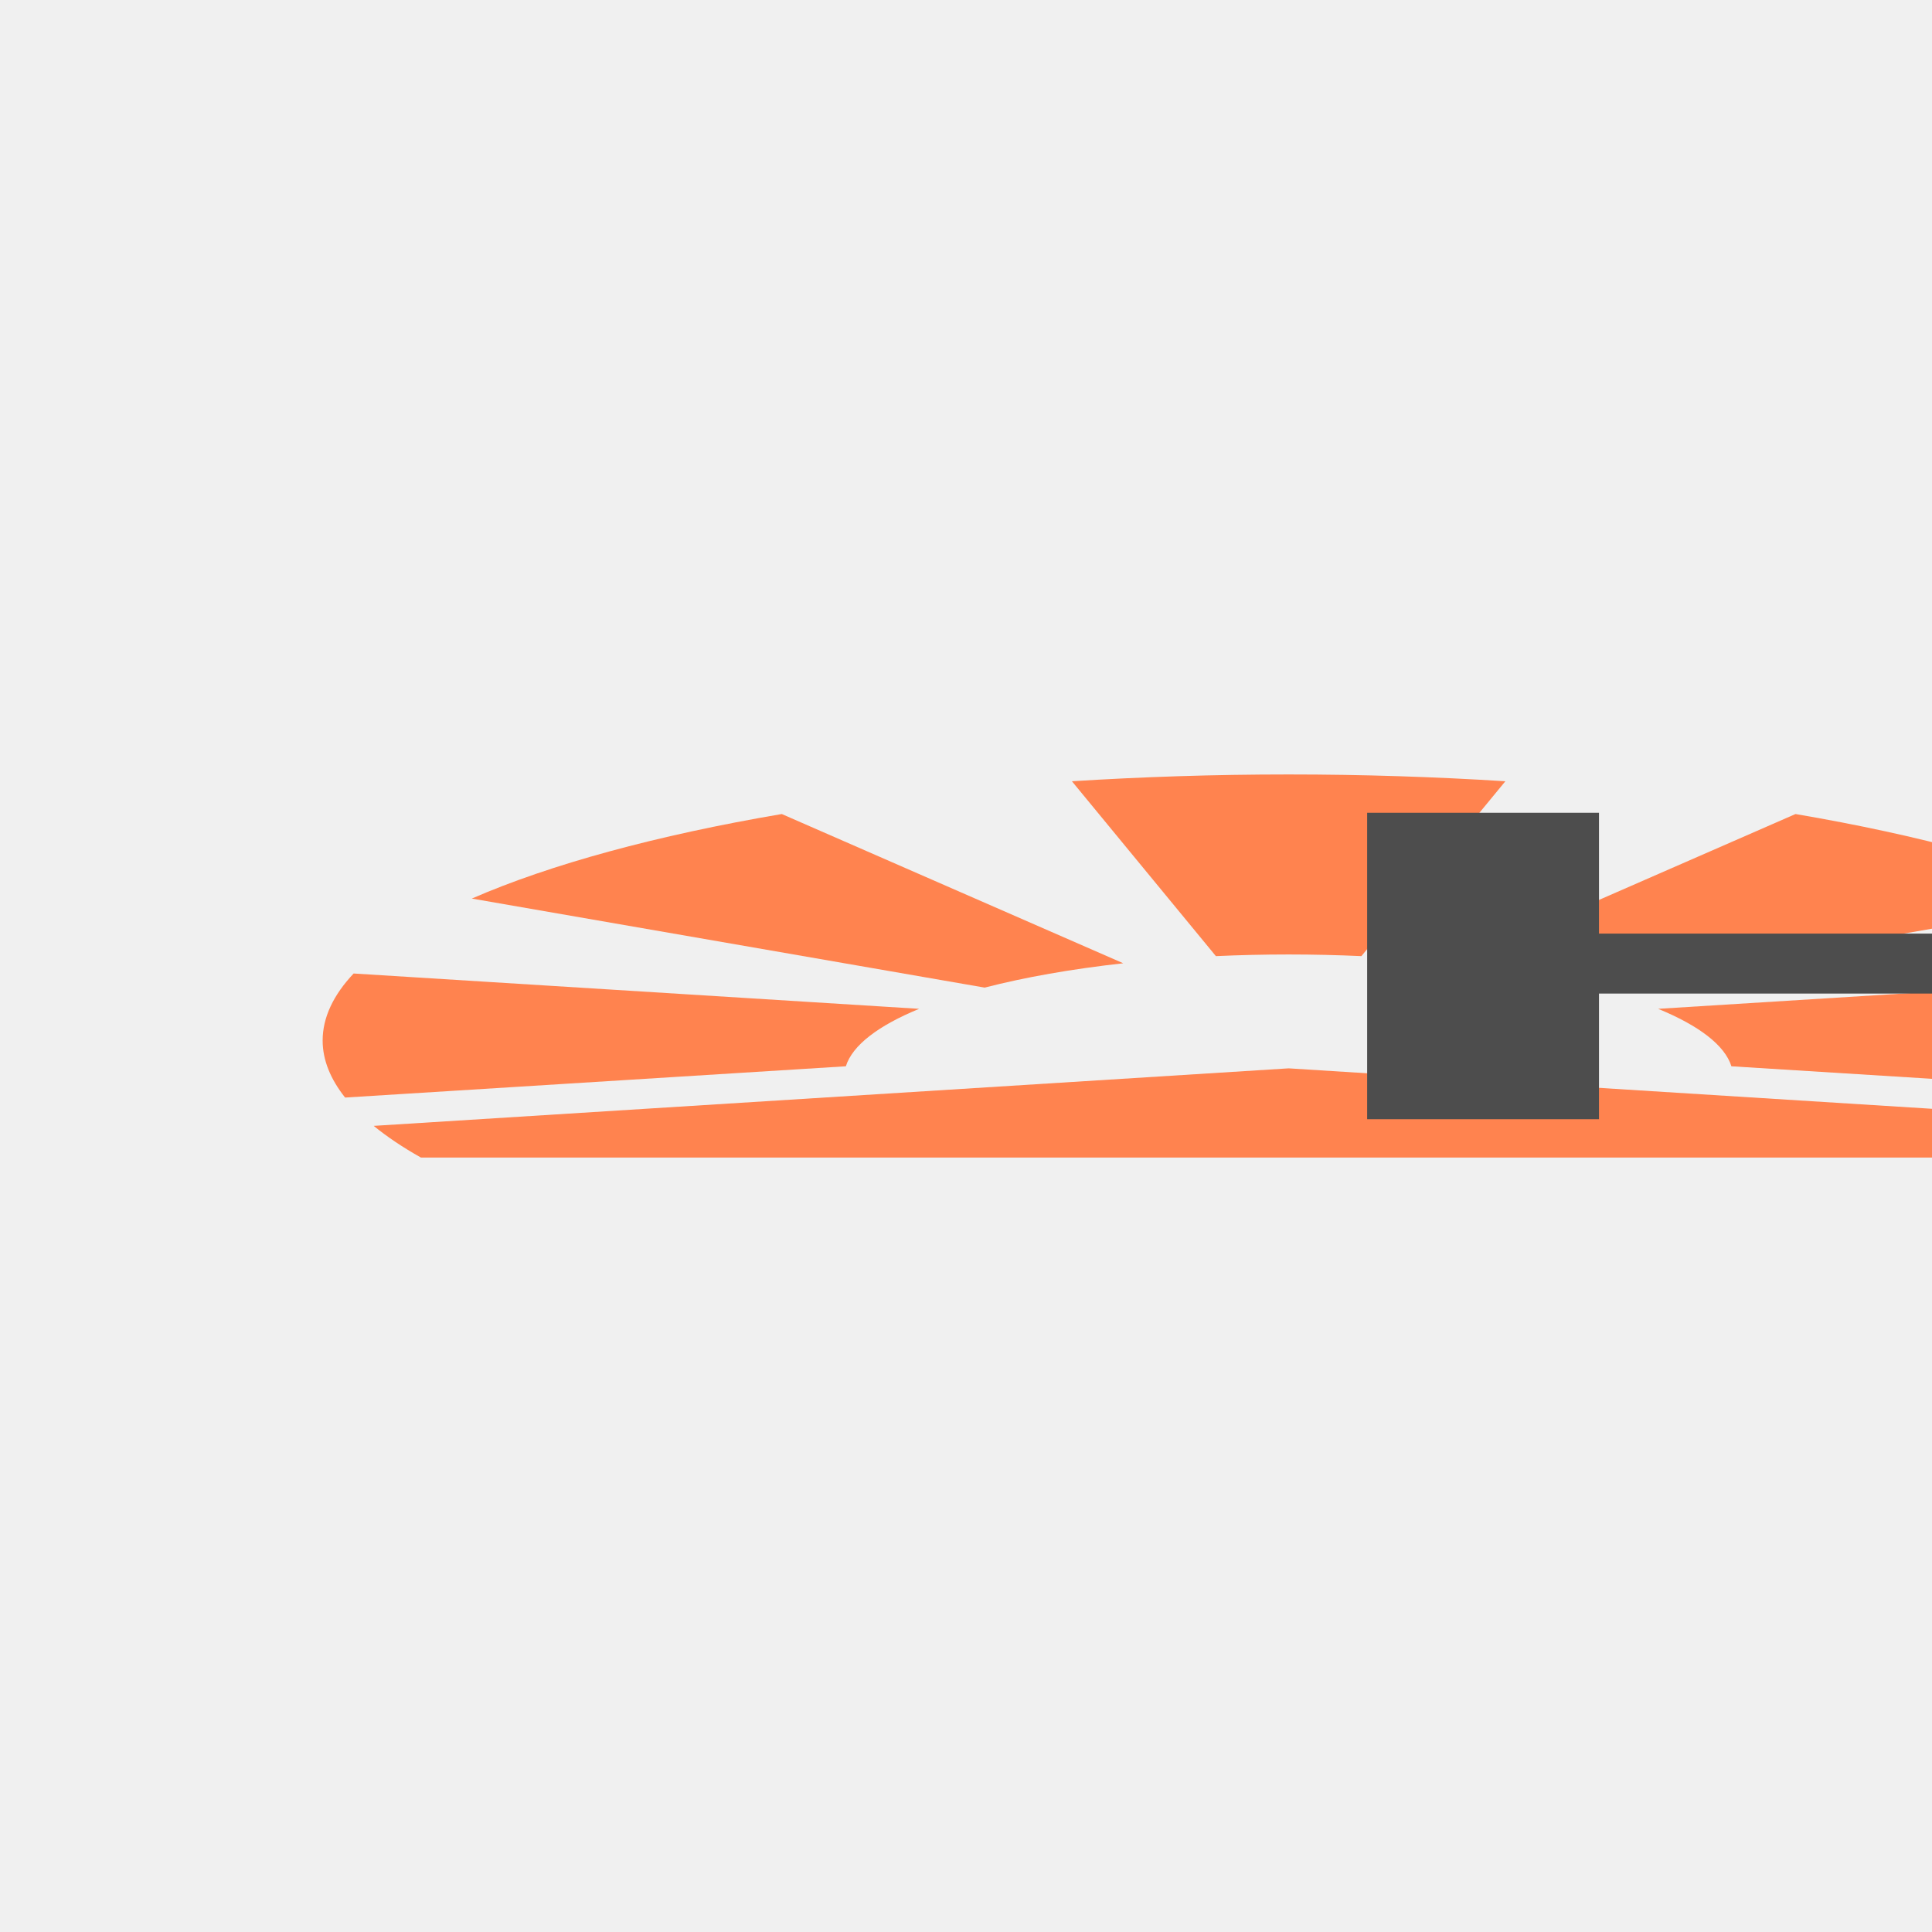
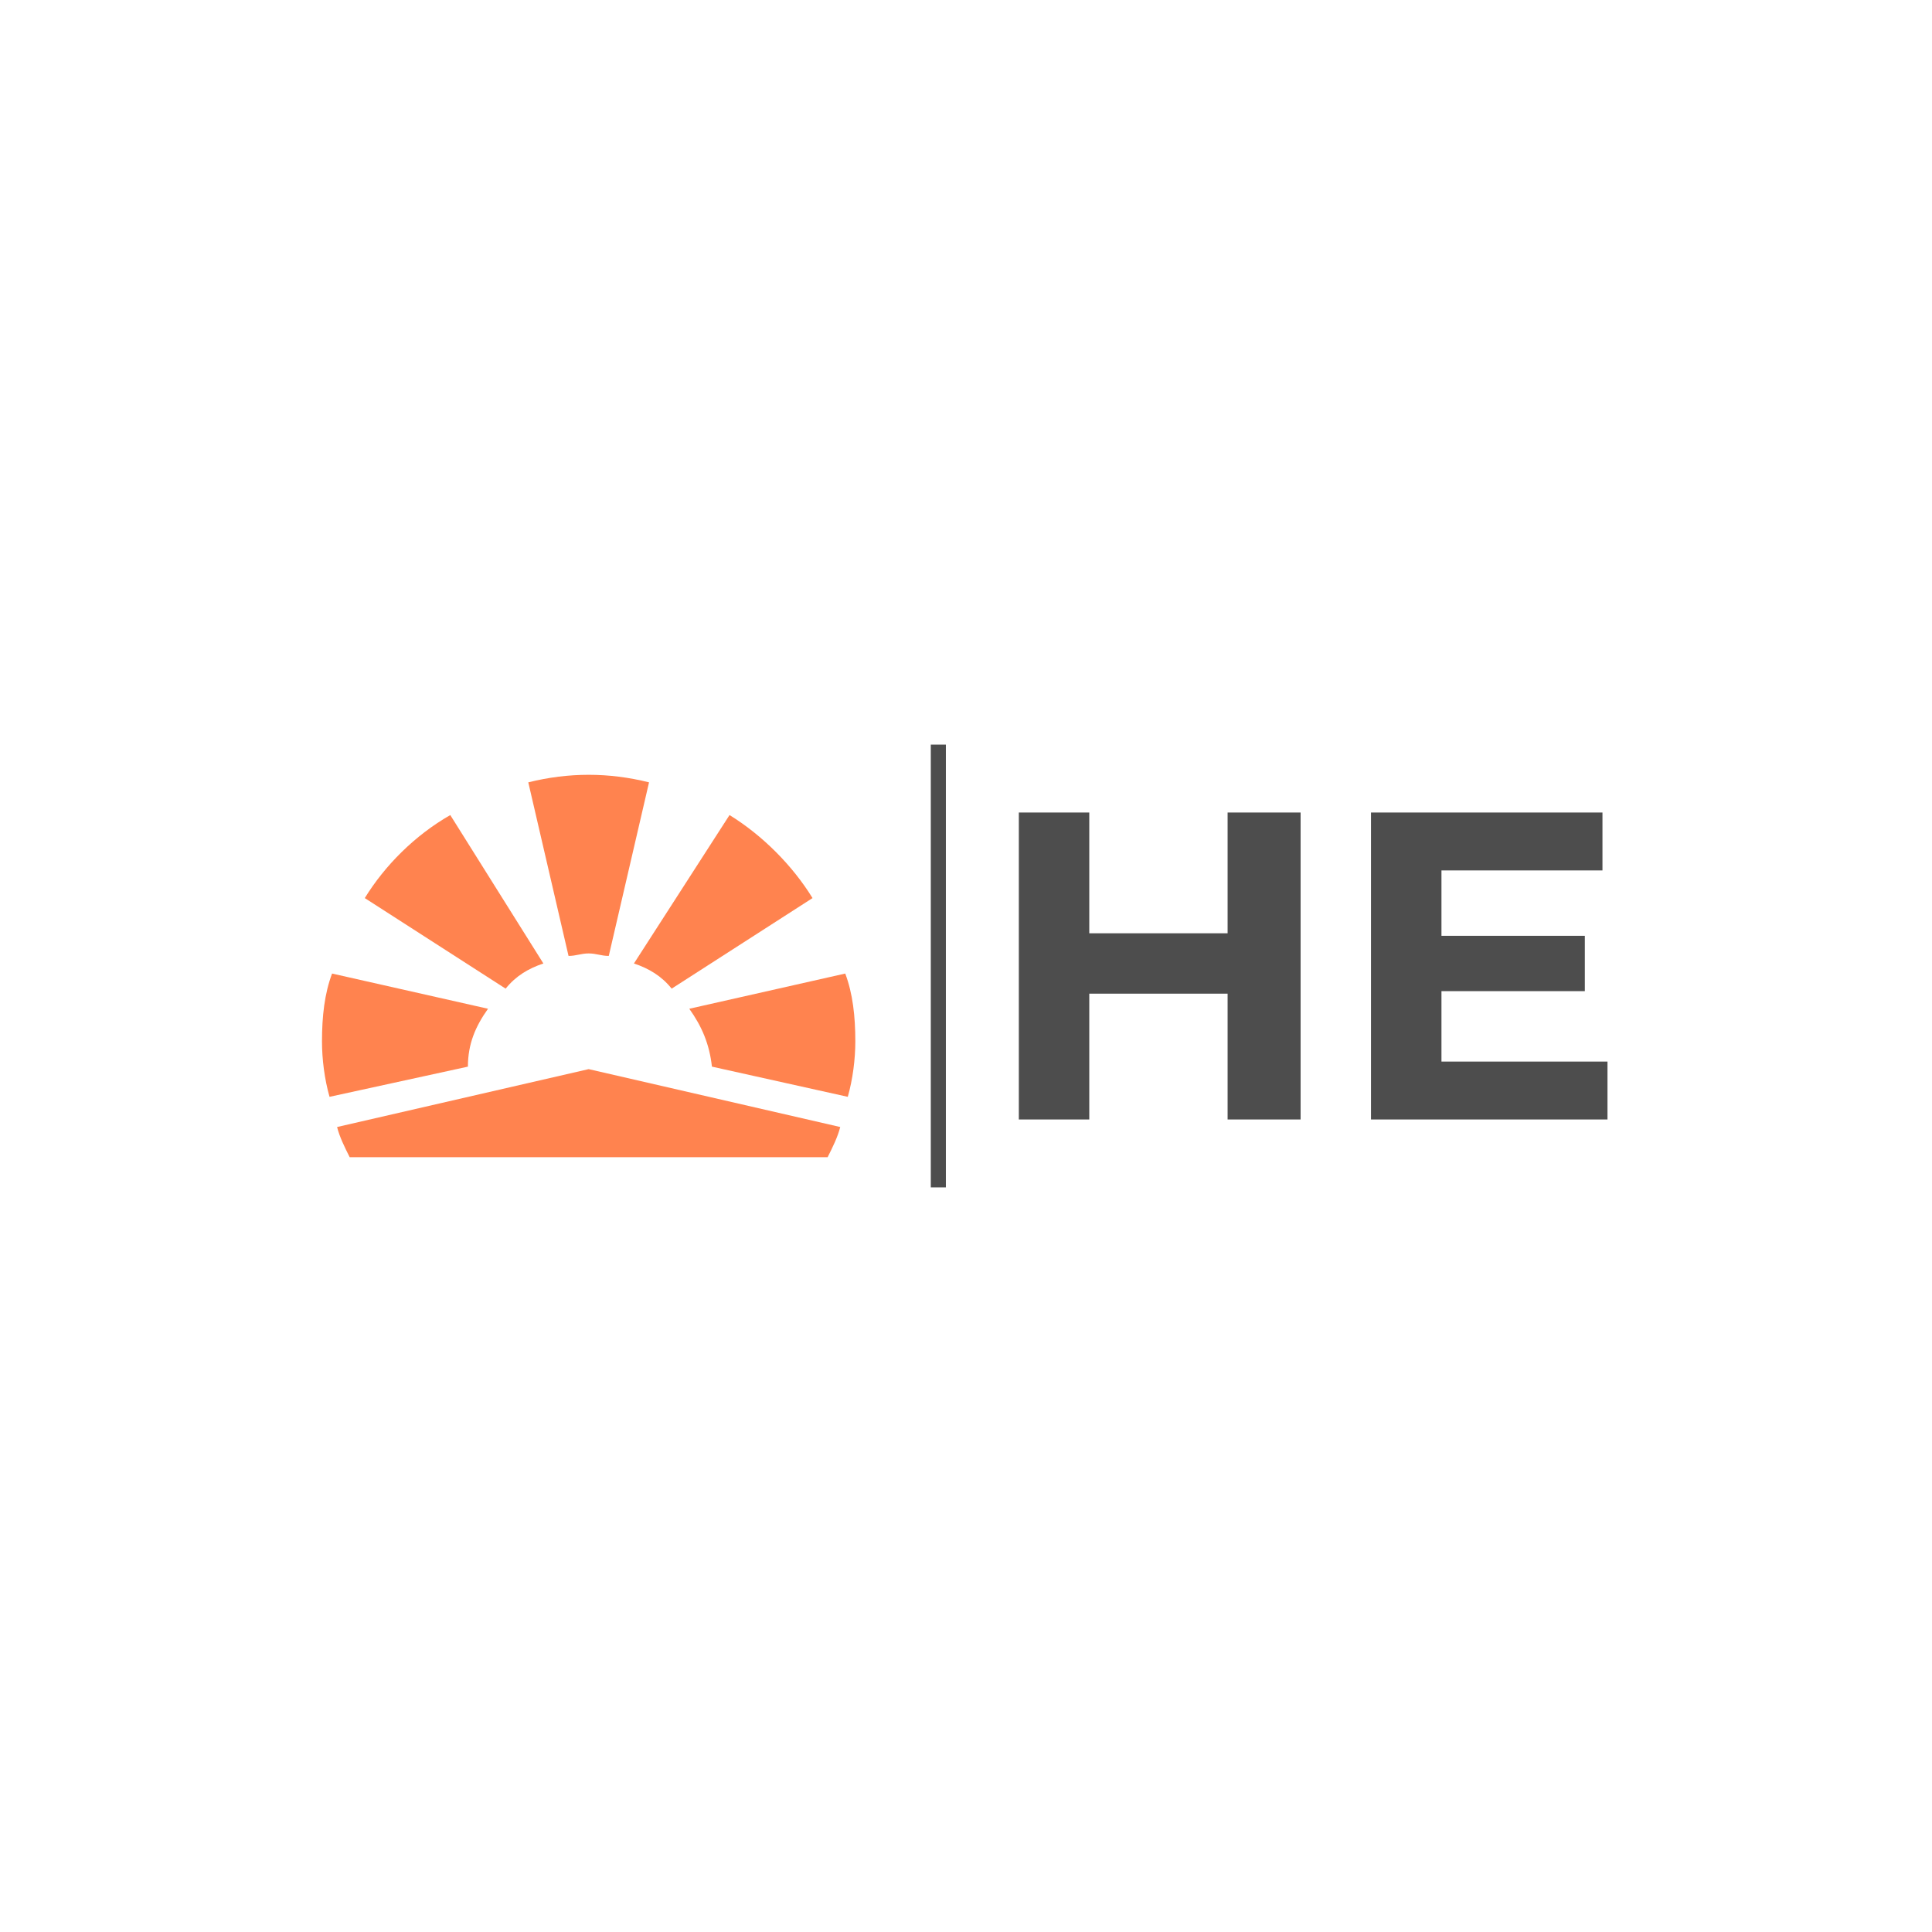
- <svg xmlns="http://www.w3.org/2000/svg" xmlns:xlink="http://www.w3.org/1999/xlink" version="1.1" preserveAspectRatio="none" wilih="500" height="500" viewBox="0 0 500 500">
-   <rect wilih="100%" height="100%" fill="#FFFFFF" fill-opacity="1" />
-   <svg viewBox="213.654 667.111 503.82 174" wilih="333" height="115.005" x="83.5px" y="192.497px" preserveAspectRatio="none">
-     <defs />
-     <style>.companyName {fill:#4D4D4D;fill-opacity:1;}.icon1 {fill:#FF834F;fill-opacity:1;}.icon2 {fill:#FF4949;fill-opacity:1;}.icon3 {fill:#FFAE78;fill-opacity:1;}.icon3-str {stroke:#FFAE78;stroke-opacity:1;}.shapeStroke-str {stroke:#313131;stroke-opacity:1;}</style>
-     <g opacity="1" transform="rotate(0 213.6536 679.1105)">
-       <svg wilih="208.385" height="150" x="213.654" y="679.111" version="1.1" preserveAspectRatio="none" viewBox="1.715 14.692 96.285 69.308">
-         <g transform="matrix(1 0 0 1 0 0)" class="icon1">
-           <g>
-             <g>
-               <path d="M41.615,48.853L24.597,21.852c-6.241,3.855-11.529,9.098-15.448,15.295l25.56,16.11    C36.701,51.39,39.038,49.887,41.615,48.853z" />
-               <path d="M31.443,57.095L3.259,50.703c-1.006,3.876-1.544,7.942-1.544,12.131c0,3.542,0.394,6.991,1.119,10.314l24.956-5.659    C28.12,63.664,29.418,60.116,31.443,57.095z" />
-               <path d="M4.258,78.27c0.667,1.97,1.449,3.885,2.354,5.73h86.489c0.905-1.846,1.689-3.761,2.355-5.73L49.858,67.862L4.258,78.27z" />
-               <path d="M96.456,50.703l-28.184,6.392c2.025,3.021,3.322,6.569,3.652,10.396l24.956,5.658C97.605,69.825,98,66.376,98,62.834    C98,58.646,97.462,54.579,96.456,50.703z" />
-               <path d="M65.006,53.257l25.56-16.11c-3.918-6.198-9.207-11.439-15.448-15.295L58.101,48.853    C60.679,49.885,63.015,51.388,65.006,53.257z" />
-               <path d="M49.858,47.26c1.235,0,2.445,0.106,3.625,0.301l7.175-31.637c-3.474-0.796-7.086-1.232-10.8-1.232    c-3.715,0-7.327,0.436-10.801,1.232l7.175,31.637C47.413,47.366,48.623,47.26,49.858,47.26z" />
-             </g>
-           </g>
-         </g>
-       </svg>
+ <svg xmlns="http://www.w3.org/2000/svg" width="200px" height="200px" viewBox="0 0 200 200" version="1.1">
+   <defs>
+     <clipPath id="clip1">
+       <path d="M 33.332 100.445 L 50.668 100.445 L 50.668 113.602 L 33.332 113.602 Z M 33.332 100.445 " />
+     </clipPath>
+     <clipPath id="clip2">
+       <path d="M 34.668 110.398 L 87 110.398 L 87 119.793 L 34.668 119.793 Z M 34.668 110.398 " />
+     </clipPath>
+     <clipPath id="clip3">
+       <path d="M 71.203 100.445 L 88.543 100.445 L 88.543 113.602 L 71.203 113.602 Z M 71.203 100.445 " />
+     </clipPath>
+     <clipPath id="clip4">
+       <path d="M 54.398 80.207 L 67.203 80.207 L 67.203 99 L 54.398 99 Z M 54.398 80.207 " />
+     </clipPath>
+     <clipPath id="clip5">
+       <path d="M 105.469 84.113 L 166.406 84.113 L 166.406 115.887 L 105.469 115.887 Z M 105.469 84.113 " />
+     </clipPath>
+     <clipPath id="clip6">
+       <path d="M 96.355 77.082 L 97.918 77.082 L 97.918 123 L 96.355 123 Z M 96.355 77.082 " />
+     </clipPath>
+   </defs>
+   <g id="surface1">
+     <rect x="0" y="0" width="200" height="200" style="fill:rgb(100%,100%,100%);fill-opacity:1;stroke:none;" />
+     <path style=" stroke:none;fill-rule:nonzero;fill:rgb(100%,51.373%,30.98%);fill-opacity:1;" d="M 56.25 99.738 L 46.613 84.375 C 42.969 86.457 39.844 89.582 37.762 92.969 L 52.344 102.344 C 53.387 101.043 54.688 100.262 56.25 99.738 Z M 56.25 99.738 " />
+     <g clip-path="url(#clip1)" clip-rule="nonzero">
+       <path style=" stroke:none;fill-rule:nonzero;fill:rgb(100%,51.373%,30.98%);fill-opacity:1;" d="M 50.52 104.426 L 34.375 100.781 C 33.594 102.863 33.332 105.207 33.332 107.812 C 33.332 109.637 33.594 111.719 34.113 113.543 L 48.438 110.418 C 48.438 108.074 49.219 106.25 50.52 104.426 Z M 50.52 104.426 " />
    </g>
-     <g opacity="1" transform="rotate(0 486.0386 694.1105)">
-       <svg wilih="231.435" height="120" x="486.039" y="694.111" version="1.1" preserveAspectRatio="none" viewBox="3.32 -28 54 28">
-         <g transform="matrix(1 0 0 1 0 0)" class="companyName">
-           <path id="id-D6z1nYkh2" d="M22.52-28L29-28L29 0L22.52 0L22.52-11.48L9.80-11.48L9.80 0L3.32 0L3.32-28L9.80-28L9.80-16.96L22.52-16.96L22.52-28Z M42.08-5.20L57.32-5.20L57.32 0L35.64 0L35.64-28L56.80-28L56.80-22.80L42.08-22.80L42.08-16.72L55.08-16.72L55.08-11.68L42.08-11.68L42.08-5.20Z" />
-         </g>
-       </svg>
+     <g clip-path="url(#clip2)" clip-rule="nonzero">
+       <path style=" stroke:none;fill-rule:nonzero;fill:rgb(100%,51.373%,30.98%);fill-opacity:1;" d="M 34.895 116.668 C 35.156 117.707 35.676 118.75 36.199 119.793 L 85.676 119.793 C 86.199 118.75 86.719 117.707 86.98 116.668 L 60.938 110.676 Z M 34.895 116.668 " />
    </g>
-     <g opacity="1" transform="rotate(0 452.0386 667.1105)">
-       <svg wilih="6" height="174" x="452.039" y="667.111" version="1.1" preserveAspectRatio="none" viewBox="0 0 6 174">
-         <defs>
-           <rect x="0" y="0" wilih="6" height="174" rx="0px" ry="0px" id="id-tBXipXk0b1707072678148" />
-         </defs>
-         <use class="companyName shapeStroke-str" style="stroke-wilih:0;" xlink:href="#id-tBXipXk0b1707072678148" />
-       </svg>
+     <g clip-path="url(#clip3)" clip-rule="nonzero">
+       <path style=" stroke:none;fill-rule:nonzero;fill:rgb(100%,51.373%,30.98%);fill-opacity:1;" d="M 87.5 100.781 L 71.355 104.426 C 72.656 106.25 73.438 108.074 73.699 110.418 L 87.762 113.543 C 88.281 111.719 88.543 109.637 88.543 107.812 C 88.543 105.207 88.281 102.863 87.5 100.781 Z M 87.5 100.781 " />
    </g>
-   </svg>
+     <path style=" stroke:none;fill-rule:nonzero;fill:rgb(100%,51.373%,30.98%);fill-opacity:1;" d="M 69.531 102.344 L 84.113 92.969 C 82.031 89.582 78.906 86.457 75.52 84.375 L 65.625 99.738 C 67.188 100.262 68.488 101.043 69.531 102.344 Z M 69.531 102.344 " />
+     <g clip-path="url(#clip4)" clip-rule="nonzero">
+       <path style=" stroke:none;fill-rule:nonzero;fill:rgb(100%,51.373%,30.98%);fill-opacity:1;" d="M 60.938 98.699 C 61.719 98.699 62.238 98.957 63.02 98.957 L 67.188 80.988 C 65.105 80.469 63.02 80.207 60.938 80.207 C 58.855 80.207 56.77 80.469 54.688 80.988 L 58.855 98.957 C 59.637 98.957 60.156 98.699 60.938 98.699 Z M 60.938 98.699 " />
+     </g>
+     <g clip-path="url(#clip5)" clip-rule="nonzero">
+       <path style=" stroke:none;fill-rule:nonzero;fill:rgb(30.196%,30.196%,30.196%);fill-opacity:1;" d="M 127.082 84.113 L 134.637 84.113 L 134.637 115.887 L 127.082 115.887 L 127.082 102.863 L 112.762 102.863 L 112.762 115.887 L 105.469 115.887 L 105.469 84.113 L 112.762 84.113 L 112.762 96.613 L 127.082 96.613 Z M 149.219 109.895 L 166.668 109.895 L 166.668 115.887 L 141.926 115.887 L 141.926 84.113 L 165.887 84.113 L 165.887 90.105 L 149.219 90.105 L 149.219 96.875 L 164.062 96.875 L 164.062 102.605 L 149.219 102.605 Z M 149.219 109.895 " />
+     </g>
+     <g clip-path="url(#clip6)" clip-rule="nonzero">
+       <path style=" stroke:none;fill-rule:nonzero;fill:rgb(30.196%,30.196%,30.196%);fill-opacity:1;" d="M 96.355 77.082 L 97.918 77.082 L 97.918 122.918 L 96.355 122.918 Z M 96.355 77.082 " />
+     </g>
+   </g>
</svg>
